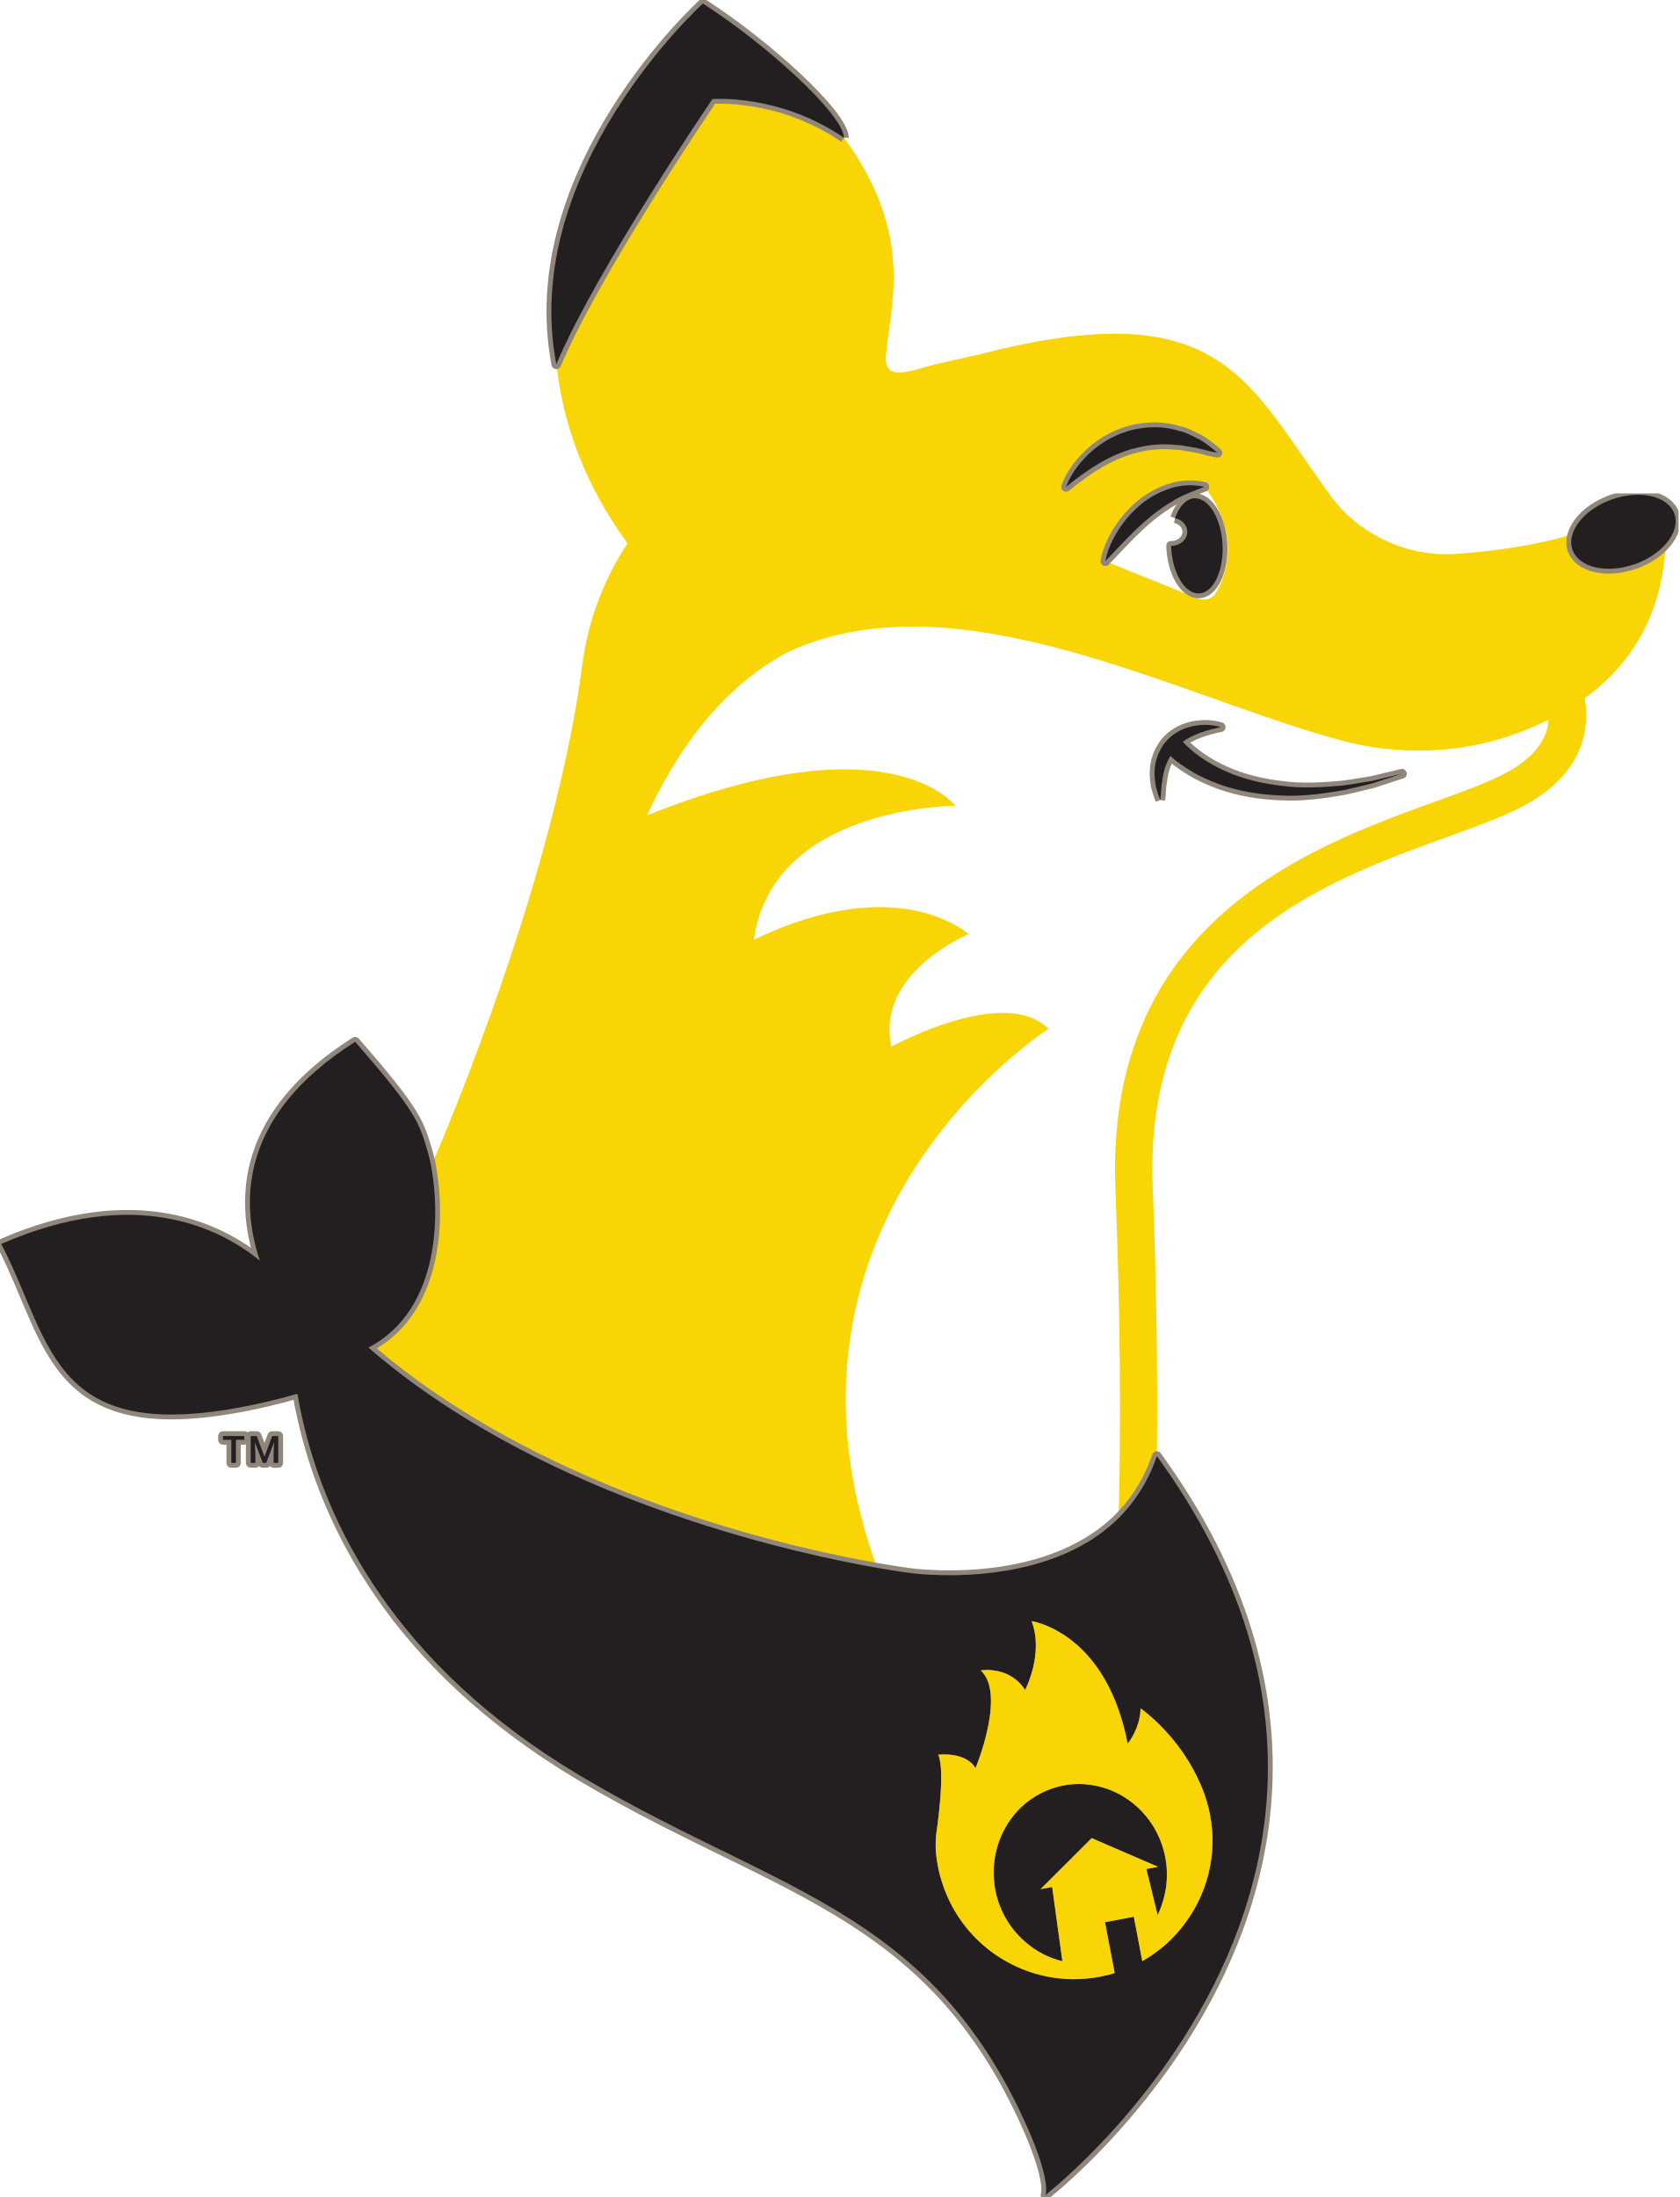
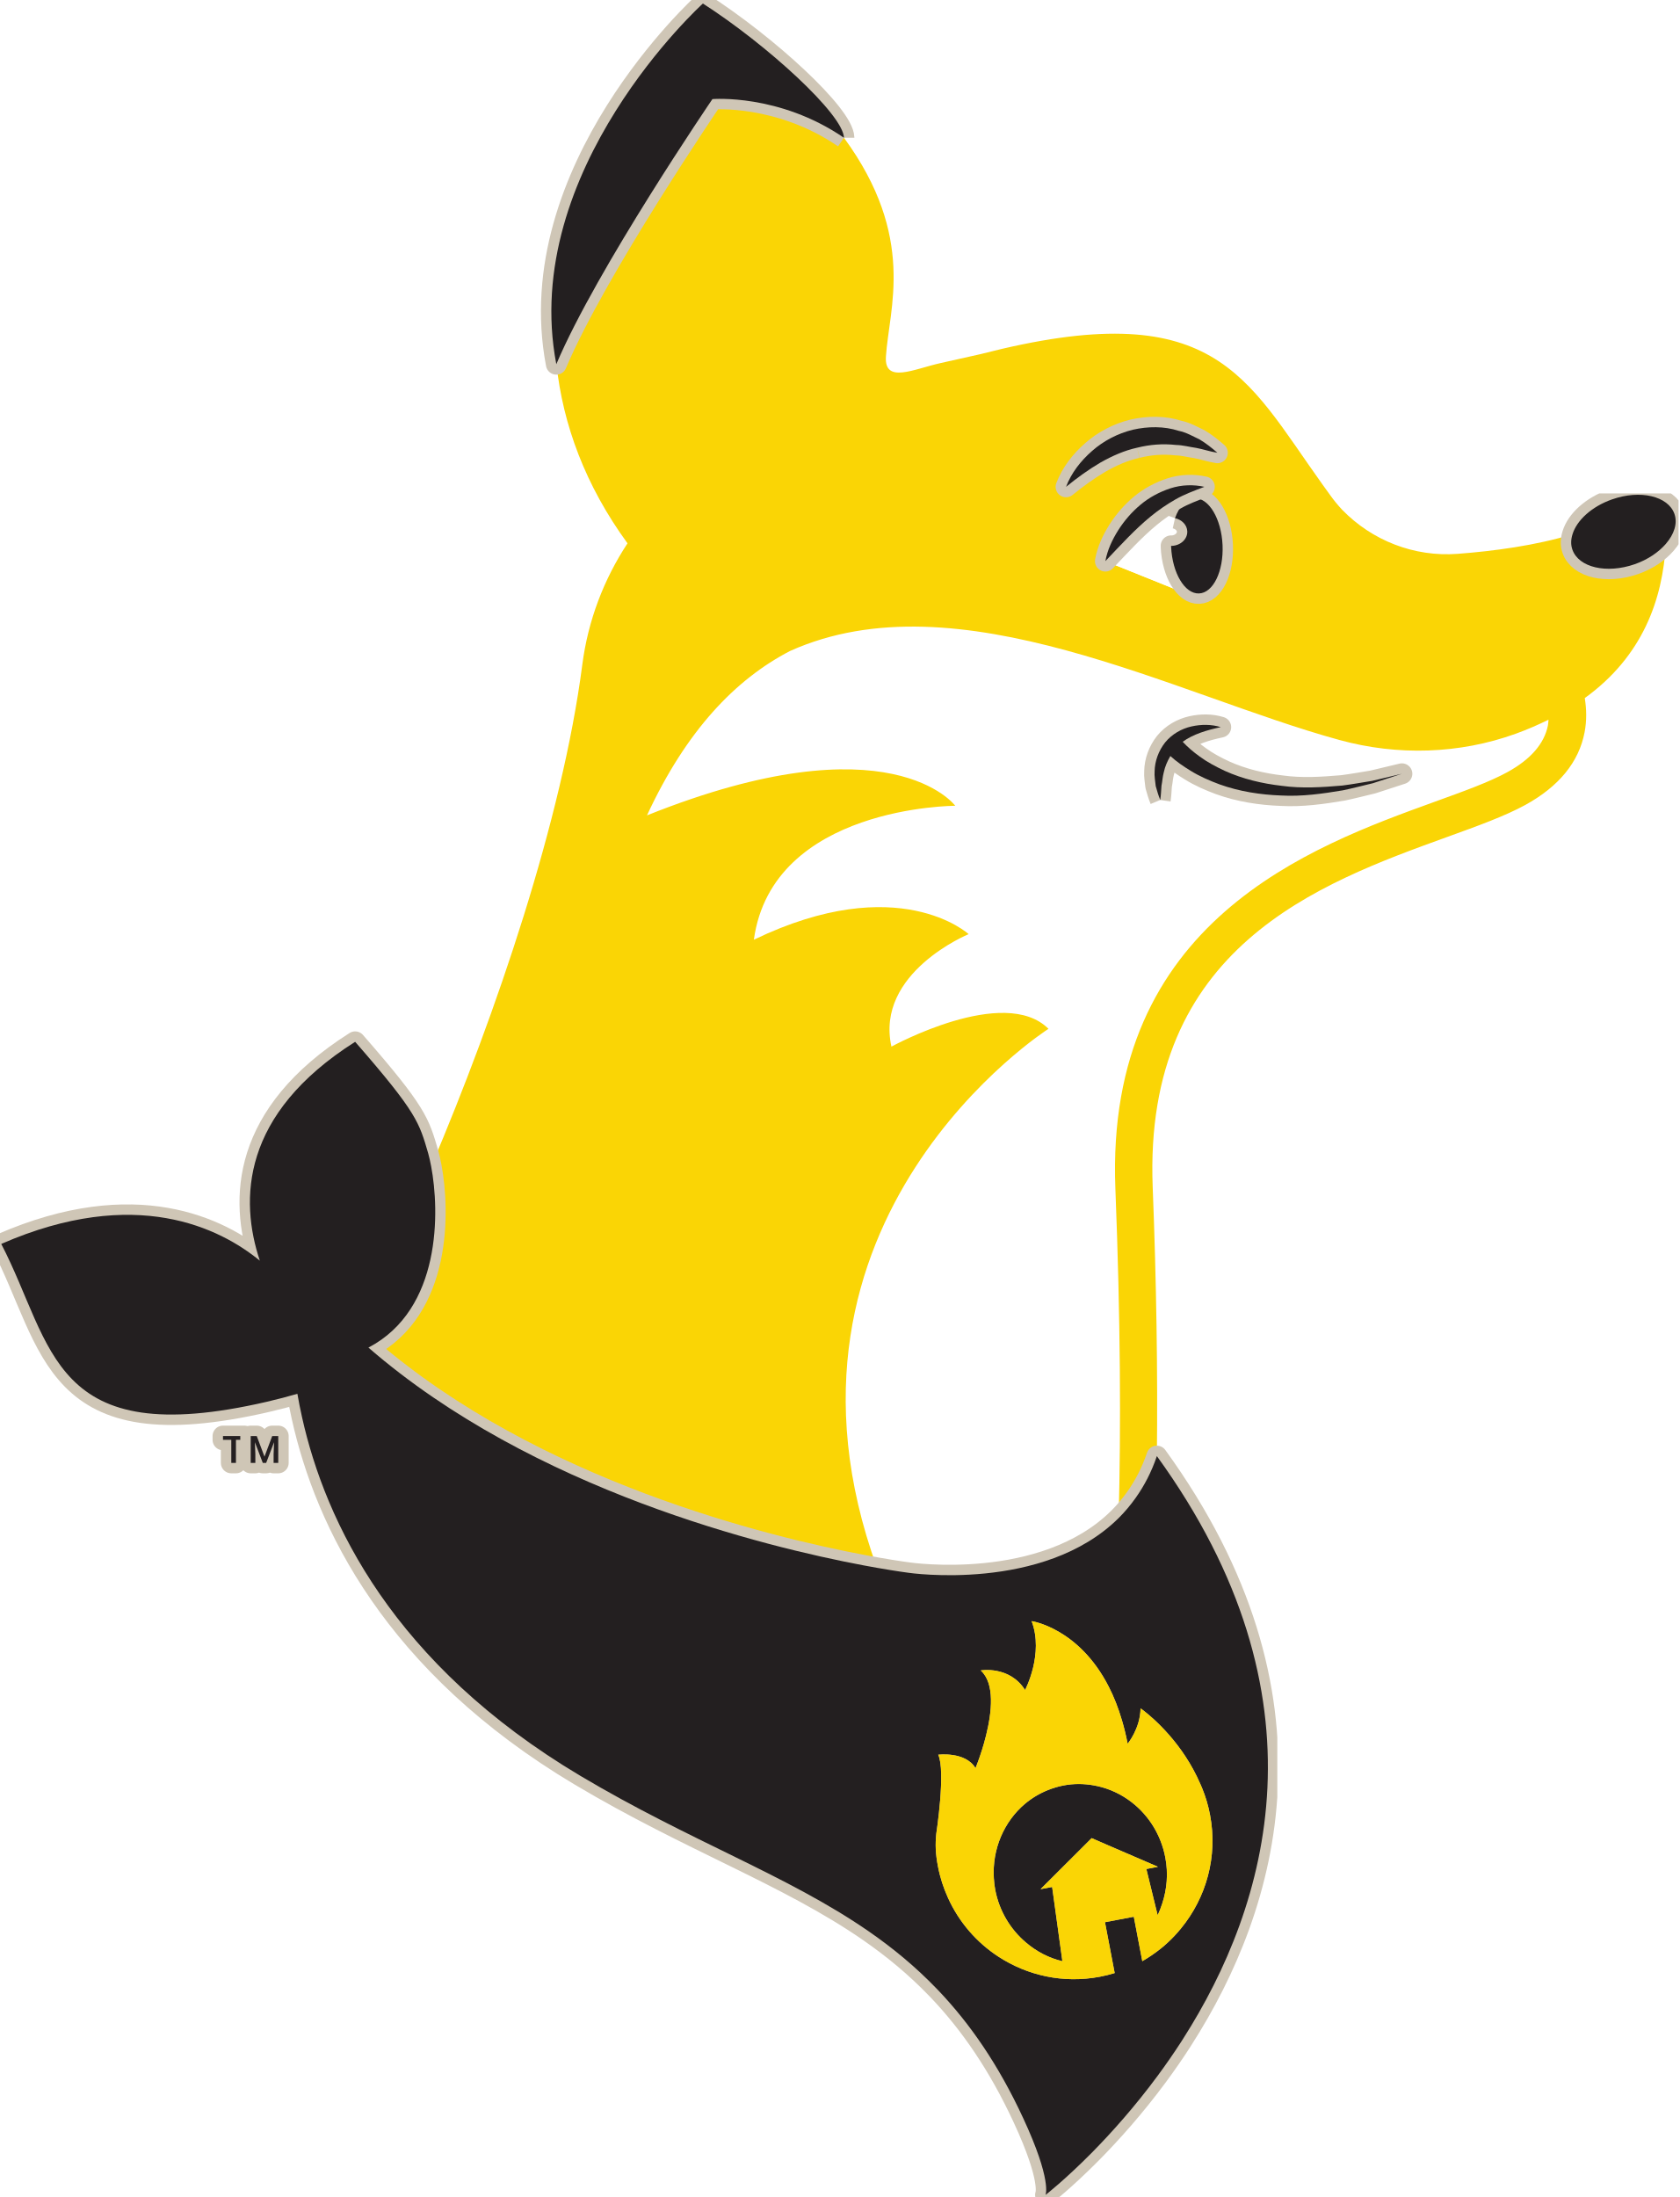
<svg xmlns="http://www.w3.org/2000/svg" width="112.88" height="147.63" viewBox="0.155 -0.155 112.881 147.633" fill="#000000">
-   <style>path[fill="rgb(13.725%, 12.157%, 12.549%)"],path[fill="rgb(14.117%, 12.157%, 12.941%)"]{stroke:#90877a;stroke-width:.65;stroke-linejoin:round;paint-order:stroke fill}</style>
+   <style>path[fill="rgb(13.725%, 12.157%, 12.549%)"],path[fill="rgb(14.117%, 12.157%, 12.941%)"]{stroke:#cfc6b6;stroke-width:1.4;stroke-linejoin:round;paint-order:stroke fill}</style>
  <defs>
    <clipPath id="clip-0">
      <path clip-rule="nonzero" d="M 24 6 L 112.965 6 L 112.965 106 L 24 106 Z M 24 6 " />
    </clipPath>
    <clipPath id="clip-1">
      <path clip-rule="nonzero" d="M 0.035 69 L 86 69 L 86 147.504 L 0.035 147.504 Z M 0.035 69 " />
    </clipPath>
    <clipPath id="clip-2">
      <path clip-rule="nonzero" d="M 105 33 L 112.965 33 L 112.965 39 L 105 39 Z M 105 33 " />
    </clipPath>
  </defs>
  <path fill-rule="nonzero" fill="rgb(14.117%, 12.157%, 12.941%)" fill-opacity="1" d="M 16.574 96.598 L 16.012 96.598 L 16.012 98.148 L 15.699 98.148 L 15.699 96.598 L 15.141 96.598 L 15.141 96.344 L 16.574 96.344 Z M 16.574 96.598 " />
  <path fill-rule="nonzero" fill="rgb(14.117%, 12.157%, 12.941%)" fill-opacity="1" d="M 17.41 96.344 L 17.93 97.727 L 18.449 96.344 L 18.855 96.344 L 18.855 98.148 L 18.543 98.148 L 18.543 97.555 L 18.574 96.758 L 18.043 98.148 L 17.816 98.148 L 17.285 96.758 L 17.316 97.555 L 17.316 98.148 L 17.004 98.148 L 17.004 96.344 Z M 17.41 96.344 " />
  <path fill-rule="nonzero" fill="rgb(100%, 100%, 100%)" fill-opacity="1" d="M 78.461 49.73 C 78.922 49.172 79.57 48.809 80.234 48.66 C 80.895 48.508 81.574 48.512 82.199 48.707 C 81.242 48.91 80.328 49.188 79.641 49.691 C 79.961 50.039 80.375 50.391 80.785 50.684 C 81.305 51.066 81.883 51.371 82.477 51.648 C 83.672 52.188 84.98 52.5 86.312 52.656 C 87.645 52.832 89.004 52.75 90.359 52.633 C 91.031 52.547 91.703 52.426 92.379 52.316 L 94.375 51.84 L 92.418 52.477 C 91.75 52.637 91.082 52.812 90.406 52.953 C 89.051 53.18 87.664 53.379 86.266 53.301 C 84.871 53.25 83.461 53.035 82.113 52.551 C 81.445 52.301 80.781 52.02 80.164 51.633 C 79.688 51.34 79.246 51.043 78.812 50.648 C 78.617 50.984 78.453 51.344 78.367 51.754 C 78.289 52.039 78.277 52.344 78.215 52.648 C 78.195 52.961 78.184 53.273 78.133 53.602 C 78.008 53.301 77.918 52.988 77.828 52.668 C 77.797 52.344 77.727 52.012 77.758 51.672 C 77.766 50.992 78.02 50.293 78.461 49.73 M 75.336 101.855 C 75.496 95.824 75.461 88.457 75.117 79.715 C 74.414 61.746 88.273 56.727 96.555 53.73 C 98.543 53.012 100.262 52.387 101.457 51.734 C 103.027 50.875 103.945 49.816 104.188 48.59 C 104.211 48.461 104.215 48.336 104.227 48.207 C 103.547 48.543 102.828 48.859 102.031 49.148 C 98.234 50.52 94.082 50.641 90.188 49.574 C 79.137 46.555 64.543 38.52 53.25 43.59 C 49.566 45.504 46.273 48.953 43.641 54.637 C 60.004 48.074 64.355 53.992 64.355 53.992 C 64.355 53.992 52.062 53.992 50.82 62.992 C 60.559 58.297 65.254 62.617 65.254 62.617 C 65.254 62.617 58.961 65.203 60.066 70.176 C 60.066 70.176 67.645 66.004 70.621 68.98 C 70.621 68.98 50.586 81.734 59.098 105.199 C 60.438 105.434 61.207 105.531 61.207 105.531 C 61.207 105.531 70.273 106.875 75.336 101.855 " />
  <path fill-rule="nonzero" fill="rgb(98.039%, 83.53%, 1.961%)" fill-opacity="1" d="M 79.559 137.352 C 79.598 137.188 79.629 137.02 79.664 136.852 C 79.633 136.902 79.598 136.957 79.562 137.008 C 79.566 137.113 79.559 137.238 79.559 137.352 " />
  <g clip-path="url(#clip-0)">
    <path fill-rule="nonzero" fill="rgb(98.039%, 83.53%, 1.961%)" fill-opacity="1" d="M 73.555 30.141 C 74.32 29.469 75.266 28.977 76.285 28.723 C 77.305 28.492 78.395 28.477 79.375 28.797 C 79.879 28.898 80.328 29.164 80.777 29.379 C 81.211 29.633 81.605 29.949 81.973 30.27 C 81.473 30.188 81.023 30.031 80.559 29.945 C 80.094 29.879 79.648 29.754 79.195 29.746 C 78.301 29.645 77.418 29.719 76.578 29.93 C 75.727 30.117 74.91 30.477 74.117 30.926 C 73.332 31.387 72.57 31.934 71.801 32.559 C 72.156 31.625 72.789 30.812 73.555 30.141 M 81.855 39.699 C 81.633 40.078 81.113 40.238 80.672 40.059 L 74.445 37.551 C 74.582 36.801 74.906 36.113 75.309 35.473 C 75.711 34.84 76.215 34.254 76.805 33.762 C 77.395 33.266 78.094 32.895 78.828 32.656 C 79.566 32.418 80.367 32.395 81.102 32.559 C 83.566 35.82 82.555 38.512 81.855 39.699 M 105.832 36.777 C 105.715 36.449 105.73 36.098 105.84 35.746 C 103.383 36.5 100.547 36.879 98.113 37.062 C 95.195 37.281 92.367 36.168 90.363 34.105 C 90.07 33.793 89.797 33.461 89.547 33.109 L 89.035 32.398 C 83.832 25.137 81.797 19.582 66.074 23.637 L 63.355 24.246 C 61.559 24.648 59.582 25.648 59.695 23.812 C 59.895 20.605 61.77 15.789 56.875 9.102 C 52.52 6.121 48.035 6.504 48.035 6.504 C 48.035 6.504 40.246 17.93 37.551 24.301 C 37.984 28.379 39.496 32.473 42.328 36.355 C 40.738 38.773 39.672 41.543 39.289 44.516 C 37.938 54.922 33.496 67.957 29.133 78.23 C 29.695 81.207 29.844 87.824 24.918 90.398 L 24.918 90.402 C 35.996 100.012 51.66 103.805 58.176 105.031 C 58.504 105.094 58.816 105.152 59.098 105.199 C 50.586 81.734 70.621 68.98 70.621 68.98 C 67.645 66.004 60.066 70.176 60.066 70.176 C 58.961 65.203 65.254 62.617 65.254 62.617 C 65.254 62.617 60.559 58.293 50.82 62.992 C 52.062 53.992 64.355 53.992 64.355 53.992 C 64.355 53.992 60.004 48.074 43.637 54.637 C 46.273 48.949 49.566 45.504 53.25 43.59 C 64.543 38.52 79.137 46.555 90.188 49.574 C 94.078 50.641 98.234 50.52 102.031 49.148 C 102.828 48.859 103.547 48.543 104.227 48.207 C 104.215 48.336 104.211 48.461 104.188 48.59 C 103.945 49.816 103.027 50.875 101.457 51.734 C 100.262 52.391 98.543 53.012 96.555 53.73 C 88.273 56.73 74.414 61.746 75.117 79.715 C 75.461 88.457 75.496 95.82 75.336 101.855 C 75.75 101.445 76.133 100.988 76.488 100.488 C 77.059 99.684 77.543 98.762 77.906 97.691 C 77.969 92.117 77.875 85.973 77.625 79.617 C 76.992 63.48 88.793 59.211 97.41 56.09 C 99.496 55.336 101.297 54.684 102.664 53.938 C 104.926 52.695 106.27 51.055 106.652 49.051 C 106.805 48.254 106.781 47.48 106.664 46.754 C 110.547 43.949 111.898 40.152 112.113 36.391 C 111.629 36.949 110.906 37.449 110.023 37.758 C 108.125 38.418 106.25 37.98 105.832 36.777 " />
  </g>
  <path fill-rule="nonzero" fill="rgb(13.725%, 12.157%, 12.549%)" fill-opacity="1" d="M 56.875 9.102 C 56.875 9.102 56.875 9.102 56.875 9.098 C 56.832 7.539 51.723 2.863 47.395 0.082 C 47.395 0.082 35.047 11.258 37.543 24.32 C 37.543 24.312 37.547 24.305 37.551 24.301 C 40.246 17.93 48.035 6.504 48.035 6.504 C 48.035 6.504 52.52 6.121 56.875 9.102 " />
  <path fill-rule="nonzero" fill="rgb(13.725%, 12.157%, 12.549%)" fill-opacity="1" d="M 78.473 124.664 C 78.156 123.004 77.215 121.633 75.953 120.762 C 75.602 120.516 75.227 120.316 74.836 120.156 C 74.812 120.148 74.793 120.141 74.77 120.129 C 74.41 119.988 74.035 119.883 73.652 119.816 C 72.996 119.699 72.316 119.691 71.629 119.824 C 71.266 119.895 70.918 120 70.586 120.133 C 70.02 120.359 69.5 120.672 69.043 121.055 C 67.637 122.242 66.828 124.09 66.949 126.055 C 66.965 126.316 66.992 126.578 67.043 126.844 C 67.32 128.281 68.074 129.5 69.094 130.367 C 69.805 130.977 70.645 131.422 71.555 131.633 L 71.227 129.25 L 70.867 126.645 L 70.086 126.793 L 73.523 123.363 L 74.621 123.84 L 77.98 125.289 L 77.199 125.438 L 77.348 126.047 L 77.957 128.539 C 78.078 128.293 78.176 128.031 78.262 127.77 C 78.582 126.805 78.68 125.742 78.473 124.664 " />
  <g clip-path="url(#clip-1)">
    <path fill-rule="nonzero" fill="rgb(13.725%, 12.157%, 12.549%)" fill-opacity="1" d="M 76.809 114.645 C 76.809 114.645 76.887 114.699 77.012 114.793 C 77.641 115.281 79.645 116.973 80.832 119.738 C 80.832 119.738 80.91 119.91 80.949 120.008 C 81.18 120.574 81.359 121.168 81.477 121.793 C 82.016 124.609 81.219 127.367 79.531 129.426 C 79.254 129.766 78.957 130.086 78.633 130.383 C 78.488 130.52 78.336 130.648 78.18 130.777 C 77.785 131.09 77.367 131.379 76.926 131.629 L 76.355 128.645 L 74.418 129.012 L 75.07 132.43 C 74.746 132.527 74.418 132.613 74.078 132.676 C 71.621 133.148 69.203 132.594 67.258 131.328 C 65.797 130.375 64.605 129.016 63.863 127.367 C 63.566 126.711 63.336 126.016 63.195 125.277 C 63.027 124.41 63.004 123.797 63.082 123.051 C 63.082 123.051 63.727 118.855 63.211 117.758 C 63.211 117.758 65.031 117.523 65.715 118.656 C 65.715 118.656 65.715 118.66 65.715 118.66 C 65.715 118.66 65.719 118.66 65.719 118.66 C 65.719 118.66 65.719 118.656 65.719 118.656 C 65.723 118.648 65.789 118.48 65.891 118.203 C 66.039 117.801 66.25 117.176 66.426 116.465 C 66.812 114.914 67.035 112.969 66.066 112.094 C 66.066 112.094 68 111.754 69.047 113.41 C 69.047 113.41 70.328 110.984 69.488 108.781 C 69.488 108.781 72.652 109.23 74.672 113.188 C 75.012 113.852 75.316 114.609 75.57 115.484 C 75.711 115.965 75.836 116.469 75.941 117.02 C 75.941 117.02 76.789 116 76.809 114.645 M 75.336 101.855 C 70.273 106.875 61.207 105.531 61.207 105.531 C 61.207 105.531 60.438 105.434 59.098 105.199 C 58.816 105.152 58.504 105.094 58.176 105.031 C 51.66 103.805 36 100.012 24.918 90.402 L 24.918 90.398 C 29.844 87.824 29.695 81.207 29.133 78.23 C 29.07 77.891 29 77.586 28.934 77.352 C 28.328 75.285 28.203 74.641 24.023 69.852 C 16.348 74.715 16.258 80.477 17.617 84.559 C 14.965 82.387 9.281 79.484 0.238 83.434 C 3.781 90.25 3.52 97.41 18.094 94.039 C 18.855 93.863 19.523 93.684 20.141 93.504 C 20.227 94.008 20.332 94.535 20.453 95.074 C 22.027 102.145 26.594 111.691 39.145 119.168 C 46.559 123.582 53.082 125.852 58.543 129.629 C 60.168 130.754 61.691 132.008 63.121 133.496 C 63.164 133.539 63.207 133.582 63.25 133.629 C 65.363 135.859 67.262 138.598 68.918 142.172 C 70.871 146.375 70.422 147.34 70.422 147.34 C 70.422 147.34 71.719 146.336 73.547 144.488 C 74.844 143.172 76.41 141.43 77.973 139.312 C 78.508 138.586 79.043 137.82 79.566 137.008 C 79.598 136.957 79.629 136.902 79.664 136.852 C 85.391 127.887 89.645 113.887 77.906 97.691 C 77.543 98.762 77.059 99.684 76.488 100.488 C 76.133 100.988 75.75 101.445 75.336 101.855 " />
  </g>
  <path fill-rule="nonzero" fill="rgb(98.039%, 83.53%, 1.961%)" fill-opacity="1" d="M 77.957 128.539 L 77.348 126.047 L 77.199 125.438 L 77.98 125.289 L 74.621 123.84 L 73.523 123.363 L 70.086 126.793 L 70.867 126.645 L 71.227 129.25 L 71.555 131.633 C 70.645 131.422 69.805 130.977 69.094 130.367 C 68.074 129.5 67.32 128.281 67.043 126.844 C 66.992 126.578 66.965 126.316 66.949 126.055 C 66.828 124.09 67.637 122.242 69.043 121.055 C 69.5 120.672 70.02 120.359 70.586 120.133 C 70.918 120 71.266 119.895 71.629 119.824 C 72.316 119.691 72.996 119.699 73.652 119.816 C 74.035 119.883 74.41 119.988 74.77 120.129 C 74.793 120.141 74.812 120.148 74.836 120.156 C 75.227 120.316 75.602 120.516 75.953 120.762 C 77.215 121.633 78.156 123.004 78.473 124.664 C 78.68 125.742 78.582 126.805 78.262 127.77 C 78.176 128.031 78.078 128.293 77.957 128.539 M 75.57 115.484 C 75.316 114.609 75.012 113.852 74.672 113.188 C 72.652 109.23 69.488 108.781 69.488 108.781 C 70.328 110.984 69.047 113.41 69.047 113.41 C 68 111.754 66.066 112.094 66.066 112.094 C 67.035 112.969 66.812 114.914 66.426 116.461 C 66.25 117.176 66.039 117.805 65.891 118.203 C 65.789 118.484 65.723 118.648 65.719 118.656 C 65.719 118.656 65.719 118.66 65.719 118.66 C 65.719 118.66 65.715 118.66 65.715 118.66 C 65.715 118.656 65.715 118.656 65.715 118.656 C 65.031 117.523 63.211 117.758 63.211 117.758 C 63.727 118.855 63.082 123.051 63.082 123.051 C 63.004 123.797 63.027 124.41 63.195 125.277 C 63.336 126.016 63.566 126.711 63.863 127.367 C 64.605 129.012 65.797 130.375 67.258 131.328 C 69.203 132.594 71.621 133.148 74.078 132.676 C 74.418 132.613 74.746 132.531 75.07 132.43 L 74.418 129.012 L 76.355 128.645 L 76.926 131.633 C 77.367 131.379 77.785 131.09 78.18 130.773 C 78.336 130.648 78.488 130.52 78.633 130.383 C 78.957 130.086 79.254 129.766 79.531 129.426 C 81.215 127.367 82.016 124.609 81.477 121.793 C 81.359 121.168 81.18 120.574 80.949 120.008 C 80.91 119.91 80.832 119.738 80.832 119.738 C 79.645 116.973 77.641 115.281 77.012 114.793 C 76.887 114.699 76.809 114.645 76.809 114.645 C 76.789 116 75.941 117.02 75.941 117.02 C 75.836 116.469 75.711 115.965 75.57 115.484 " />
  <path fill-rule="nonzero" fill="rgb(13.725%, 12.157%, 12.549%)" fill-opacity="1" d="M 78.133 53.602 C 78.18 53.273 78.195 52.961 78.215 52.648 C 78.277 52.344 78.289 52.039 78.367 51.754 C 78.453 51.344 78.617 50.984 78.812 50.648 C 79.246 51.043 79.688 51.34 80.164 51.633 C 80.781 52.016 81.445 52.301 82.113 52.551 C 83.461 53.035 84.871 53.25 86.266 53.301 C 87.664 53.379 89.051 53.18 90.406 52.953 C 91.082 52.812 91.75 52.637 92.418 52.477 L 94.375 51.84 L 92.379 52.316 C 91.703 52.426 91.031 52.547 90.359 52.633 C 89.004 52.75 87.645 52.836 86.312 52.652 C 84.98 52.5 83.672 52.188 82.477 51.648 C 81.883 51.371 81.305 51.066 80.785 50.684 C 80.375 50.391 79.961 50.039 79.641 49.691 C 80.328 49.188 81.242 48.91 82.199 48.707 C 81.574 48.512 80.895 48.512 80.23 48.66 C 79.57 48.809 78.922 49.172 78.465 49.73 C 78.02 50.293 77.766 50.992 77.754 51.672 C 77.727 52.012 77.797 52.344 77.828 52.668 C 77.918 52.988 78.008 53.301 78.133 53.602 " />
  <g clip-path="url(#clip-2)">
    <path fill-rule="nonzero" fill="rgb(13.725%, 12.157%, 12.549%)" fill-opacity="1" d="M 112.691 34.379 C 112.27 33.18 110.395 32.738 108.5 33.402 C 107.125 33.883 106.125 34.812 105.84 35.746 C 105.73 36.098 105.715 36.449 105.832 36.777 C 106.25 37.98 108.129 38.418 110.023 37.758 C 110.906 37.449 111.629 36.949 112.113 36.391 C 112.668 35.746 112.914 35.023 112.691 34.379 " />
  </g>
  <path fill-rule="nonzero" fill="rgb(13.725%, 12.157%, 12.549%)" fill-opacity="1" d="M 76.578 29.93 C 77.418 29.719 78.301 29.645 79.195 29.746 C 79.648 29.754 80.094 29.879 80.559 29.945 C 81.023 30.031 81.473 30.191 81.973 30.27 C 81.605 29.949 81.211 29.633 80.777 29.375 C 80.328 29.164 79.883 28.898 79.375 28.797 C 78.395 28.477 77.301 28.492 76.285 28.723 C 75.266 28.977 74.32 29.469 73.555 30.145 C 72.789 30.812 72.156 31.625 71.801 32.559 C 72.57 31.934 73.332 31.387 74.117 30.926 C 74.91 30.477 75.727 30.117 76.578 29.93 " />
  <path fill-rule="nonzero" fill="rgb(100%, 100%, 100%)" fill-opacity="1" d="M 82.32 36.469 C 82.398 38.234 81.691 39.691 80.734 39.723 C 79.781 39.758 78.941 38.352 78.863 36.586 C 78.859 36.566 78.863 36.547 78.863 36.523 C 78.875 36.523 78.891 36.527 78.902 36.527 C 79.504 36.504 79.973 36.066 79.949 35.543 C 79.93 35.113 79.582 34.766 79.125 34.664 C 79.402 33.875 79.879 33.348 80.445 33.328 C 81.398 33.297 82.238 34.703 82.32 36.469 M 79.145 33.41 C 78.551 33.75 77.996 34.133 77.469 34.566 C 76.41 35.438 75.477 36.461 74.445 37.551 L 80.672 40.059 C 81.113 40.238 81.633 40.078 81.855 39.699 C 82.555 38.512 83.566 35.82 81.098 32.559 C 80.387 32.832 79.742 33.066 79.145 33.41 " />
  <path fill-rule="nonzero" fill="rgb(13.725%, 12.157%, 12.549%)" fill-opacity="1" d="M 79.125 34.664 C 79.582 34.766 79.93 35.113 79.949 35.543 C 79.973 36.066 79.504 36.504 78.906 36.527 C 78.891 36.527 78.875 36.523 78.863 36.523 C 78.863 36.547 78.859 36.566 78.863 36.586 C 78.941 38.352 79.781 39.758 80.734 39.723 C 81.691 39.691 82.398 38.234 82.32 36.469 C 82.238 34.703 81.398 33.297 80.445 33.328 C 79.879 33.348 79.406 33.875 79.125 34.664 " />
  <path fill-rule="nonzero" fill="rgb(13.725%, 12.157%, 12.549%)" fill-opacity="1" d="M 77.469 34.566 C 77.996 34.133 78.551 33.75 79.145 33.41 C 79.742 33.066 80.387 32.832 81.098 32.559 C 80.367 32.395 79.566 32.418 78.828 32.656 C 78.094 32.895 77.395 33.266 76.805 33.762 C 76.215 34.254 75.711 34.84 75.309 35.473 C 74.906 36.113 74.582 36.801 74.445 37.551 C 75.477 36.465 76.41 35.438 77.469 34.566 " />
</svg>
